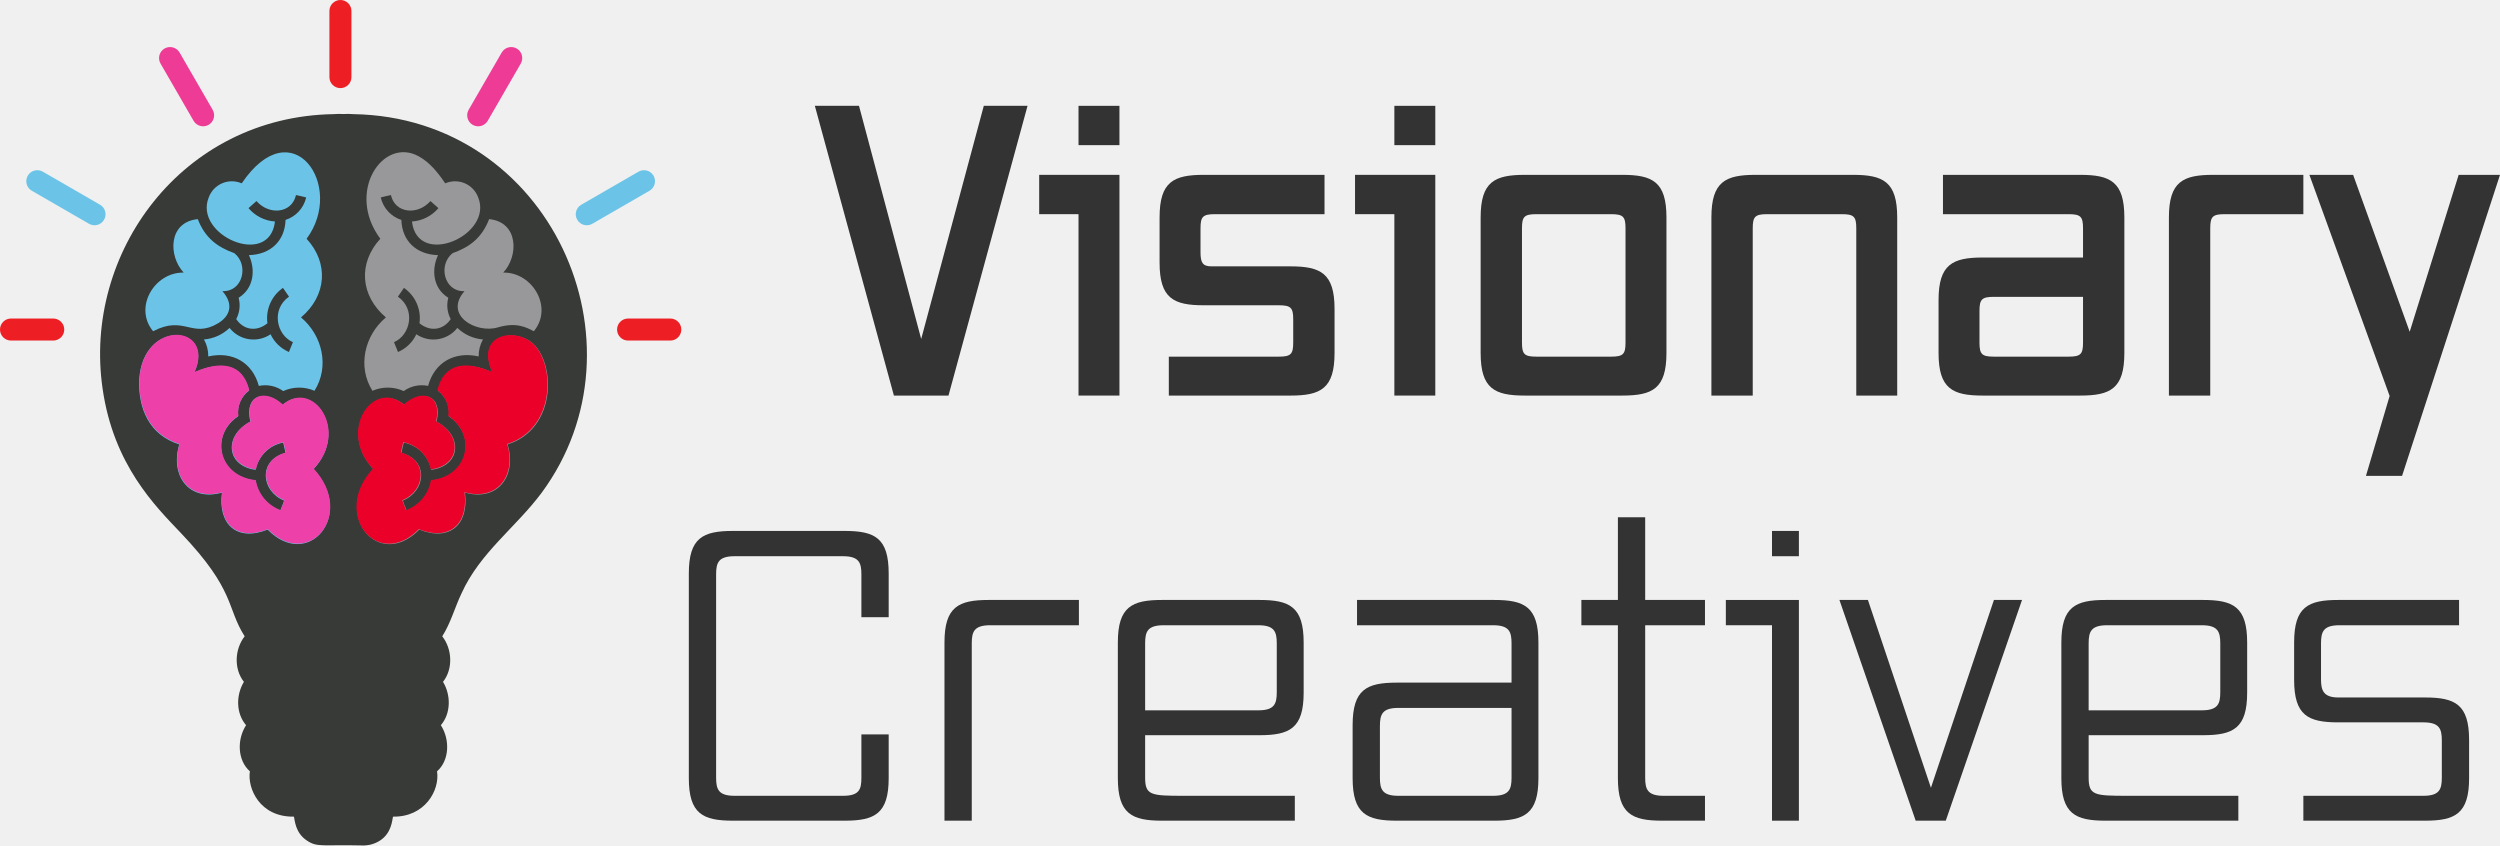
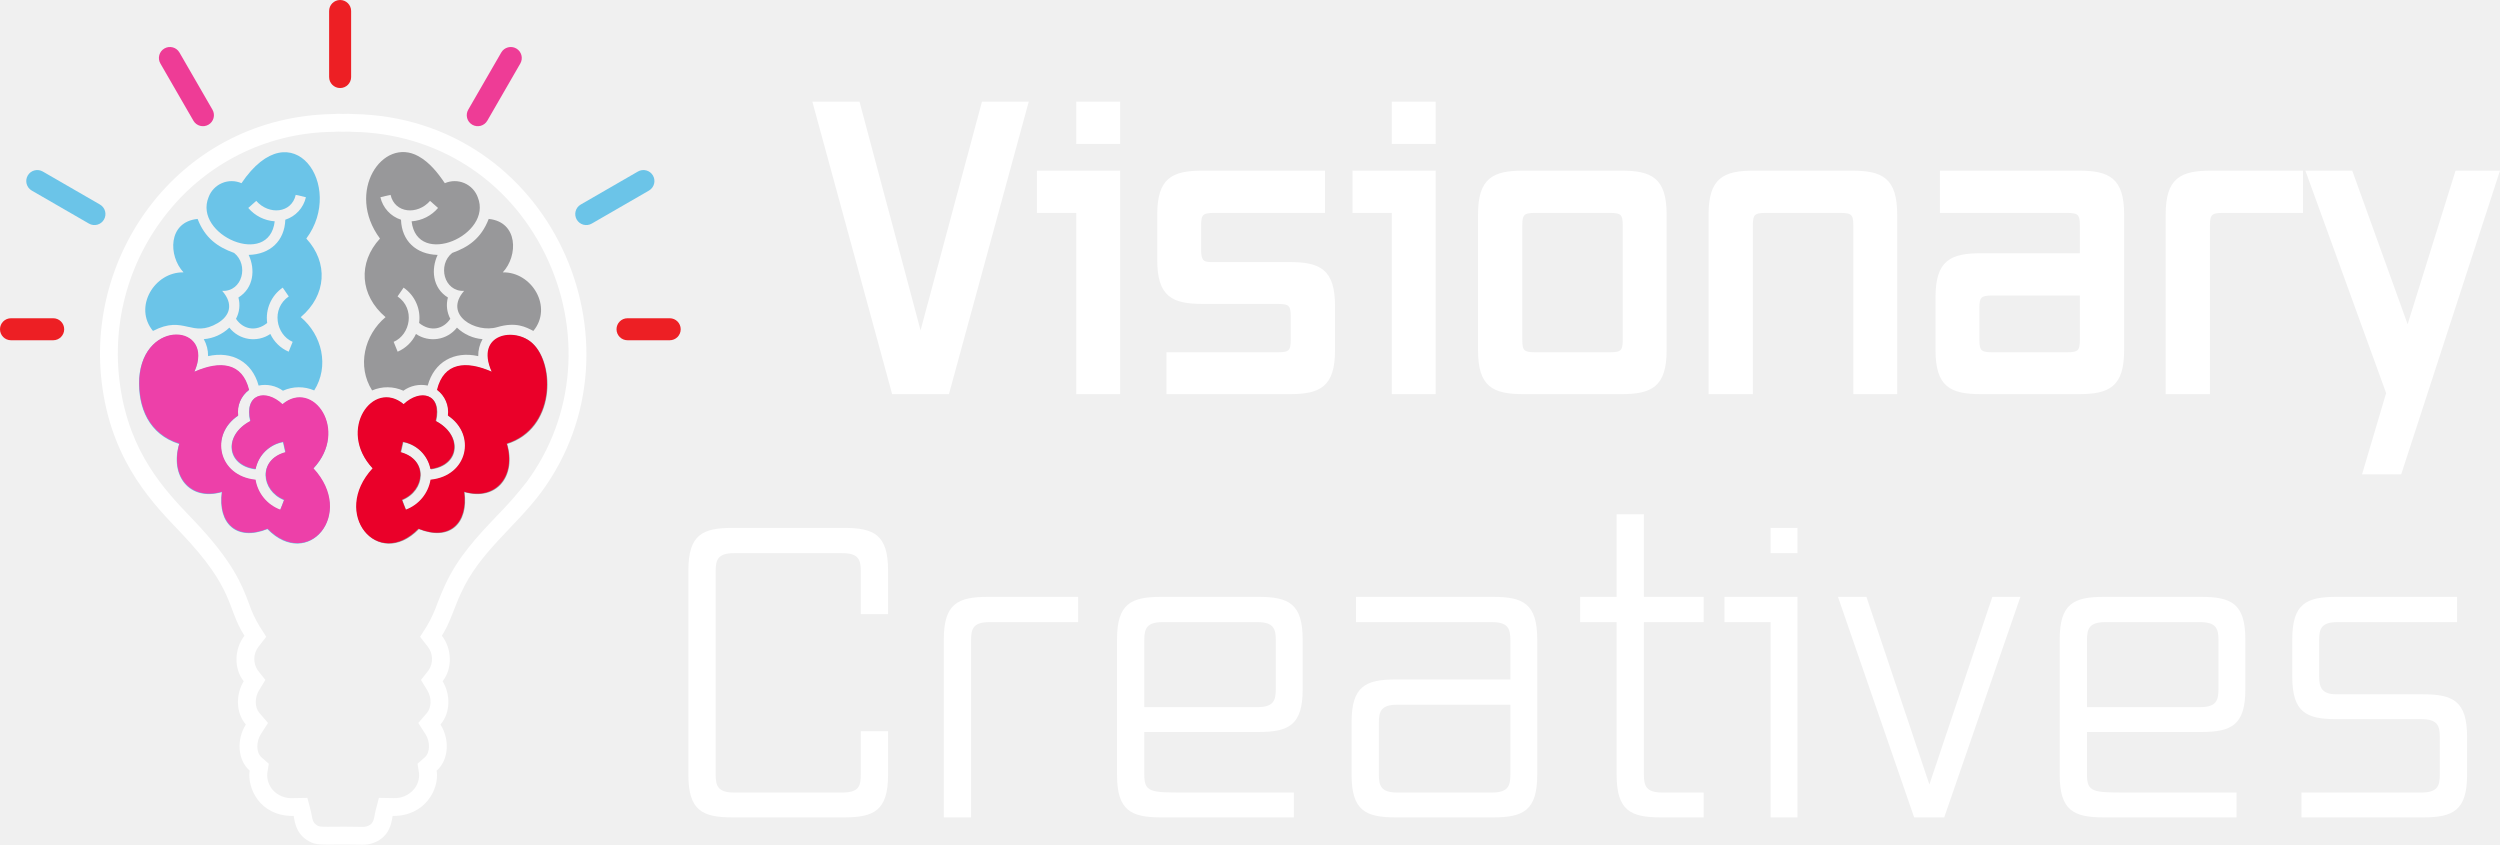
- <svg xmlns="http://www.w3.org/2000/svg" viewBox="0 0 840.953 284.397">
+ <svg xmlns="http://www.w3.org/2000/svg" viewBox="0 0 841.697 284.397">
  <defs>
-     <style>.cls-1{fill:#ed1f24;}.cls-2{fill:#ee3c96;}.cls-3{fill:#6bc4e8;}.cls-4{fill:#373a36;}.cls-5{fill:#98989a;}.cls-6{fill:#ed40a9;}.cls-7{fill:#ea0029;}.cls-8{fill:#333;}</style>
+     <style>.cls-1{fill:#ed1f24;}.cls-2{fill:#ee3c96;}.cls-3{fill:#6bc4e8;}.cls-4,.cls-8{fill:#fff;}.cls-5{fill:#98989a;}.cls-6{fill:#ed40a9;}.cls-7{fill:#ea0029;}.cls-8{stroke:#fff;stroke-miterlimit:10;}</style>
  </defs>
  <g id="Layer_2" data-name="Layer 2">
-     <g id="Horizontal_Logo" data-name="Horizontal Logo">
+     <g id="Dark_Mode_Logo" data-name="Dark Mode Logo">
      <g id="logo">
        <g id="Bulb">
          <g id="light_ray" data-name="light ray">
            <path id="rect5319" class="cls-1" d="M118.217,3.705V25.937a3.704,3.704,0,0,1-3.705,3.704h0a3.705,3.705,0,0,1-3.705-3.704V3.705A3.705,3.705,0,0,1,114.512,0h0A3.705,3.705,0,0,1,118.217,3.705Z" />
            <path id="rect5337" class="cls-2" d="M60.417,17.677,71.533,36.93a3.706,3.706,0,0,1-1.357,5.061v.001A3.705,3.705,0,0,1,65.115,40.635l-11.116-19.253a3.705,3.705,0,0,1,1.356-5.061l.001-.001A3.705,3.705,0,0,1,60.417,17.677Z" />
            <path id="rect5339" class="cls-3" d="M14.398,57.746,33.651,68.862A3.705,3.705,0,0,1,35.008,73.922h0a3.705,3.705,0,0,1-5.061,1.357L10.693,64.164a3.706,3.706,0,0,1-1.356-5.061h0A3.705,3.705,0,0,1,14.398,57.746Z" />
            <path id="rect5345" class="cls-2" d="M168.761,17.677,157.645,36.93a3.706,3.706,0,0,0,1.356,5.062h0a3.705,3.705,0,0,0,5.061-1.356l11.115-19.253a3.704,3.704,0,0,0-1.356-5.061v-.001A3.706,3.706,0,0,0,168.761,17.677Z" />
            <path id="rect5347" class="cls-3" d="M214.778,57.747,195.525,68.862a3.707,3.707,0,0,0-1.356,5.063h.001a3.705,3.705,0,0,0,5.061,1.356L218.484,64.165a3.706,3.706,0,0,0,1.356-5.062h0A3.707,3.707,0,0,0,214.778,57.747Z" />
            <path id="rect5349" class="cls-1" d="M225.475,107.147h-14.202a3.705,3.705,0,0,0-3.705,3.704h0a3.706,3.706,0,0,0,3.705,3.706h14.202a3.705,3.705,0,0,0,3.705-3.706h0A3.705,3.705,0,0,0,225.475,107.147Z" />
            <path id="rect5351" class="cls-1" d="M17.907,107.147H3.705A3.705,3.705,0,0,0,0,110.851H0a3.705,3.705,0,0,0,3.705,3.706h14.202a3.706,3.706,0,0,0,3.706-3.706h0A3.705,3.705,0,0,0,17.907,107.147Z" />
          </g>
-           <path id="light_bulb" data-name="light bulb" class="cls-4" d="M118.853,38.393a21.913,21.913,0,0,0-3.32-.034,21.917,21.917,0,0,0-3.32.034c-50.964.831-84.364,46.677-77.701,92.343,3.675,25.718,17.787,39.568,26.371,48.603,18.459,19.389,15.224,24.992,21.417,34.702-3.36,4.314-3.695,10.957-.253,15.32-2.671,4.395-2.717,10.576.725,14.577-3.15,4.919-2.863,11.868,1.283,15.52-.896,5.731,3.336,15.439,14.821,15.246.282,1.085.401,5.471,4.389,8.061,3.506,2.353,5.11,1.306,18.585,1.63a10.41,10.41,0,0,0,5.954-1.63c3.984-2.587,4.109-6.977,4.39-8.061,10.743.18,15.812-8.903,14.82-15.246,4.18-3.681,4.401-10.649,1.282-15.52,3.442-4.001,3.396-10.182.725-14.577,3.441-4.363,3.107-11.006-.254-15.32,2.856-4.478,4.205-9.684,6.481-14.444,6.208-13.738,18.279-22.191,26.938-33.824C219.208,115.615,185.235,39.475,118.853,38.393Z" />
+           <g id="light_bulb" data-name="light bulb">
+             <path class="cls-4" d="M117.207,44.313a9.473,9.473,0,0,1,1.004.045l.271.029.273.004c28.043.457,52.221,15.765,64.676,40.948,12.539,25.352,10.211,54.806-6.06,76.851a128.138,128.138,0,0,1-10.125,11.533c-6.45,6.792-13.12,13.815-17.44,23.344-.949,1.992-1.726,3.984-2.478,5.912a45.222,45.222,0,0,1-3.62,7.835l-2.278,3.572,2.604,3.342a6.765,6.765,0,0,1,.276,7.916l-2.58,3.271,2.164,3.56c1.473,2.425,1.409,5.74-.147,7.548l-2.913,3.386,2.409,3.762c1.66,2.592,1.569,6.229-.195,7.782l-2.472,2.177.509,3.254a7.322,7.322,0,0,1-1.842,5.482,8.427,8.427,0,0,1-6.736,2.839l-.212-.002-4.722-.08-1.187,4.572c-.108.418-.173.811-.236,1.19-.241,1.458-.514,2.631-1.614,3.345l-.039.025-.038.026a4.477,4.477,0,0,1-2.42.614l-.084-.001c-1.993-.048-3.929-.071-5.915-.071-1.365,0-2.55.011-3.591.02-.783.007-1.481.014-2.11.014-2.873,0-3.038-.11-3.731-.576L106.57,277.758l-.038-.025c-1.1-.715-1.372-1.884-1.612-3.339-.063-.382-.128-.777-.238-1.198l-1.188-4.57-4.721.08-.233.002a8.345,8.345,0,0,1-6.681-2.714,7.701,7.701,0,0,1-1.877-5.608l.509-3.253-2.47-2.176c-1.764-1.554-1.856-5.191-.196-7.783l2.409-3.762-2.913-3.386c-1.555-1.808-1.619-5.123-.146-7.548l2.164-3.561-2.58-3.271a6.767,6.767,0,0,1,.276-7.917l2.603-3.342-2.277-3.571a37.588,37.588,0,0,1-3.542-7.613c-2.34-6.234-5.251-13.992-18.584-27.996l-1.093-1.147c-8.624-9.036-20.435-21.412-23.69-44.189a75.703,75.703,0,0,1,17.294-59.948A72.136,72.136,0,0,1,112.312,44.392l.273-.004.271-.029a9.446,9.446,0,0,1,1.005-.046c.457,0,.967.021,1.409.04l.264.012.264-.012c.442-.02.952-.04,1.409-.04m0-6c-.558,0-1.115.021-1.673.046-.558-.025-1.116-.046-1.673-.046a15.366,15.366,0,0,0-1.647.08c-50.964.831-84.364,46.677-77.701,92.343,3.675,25.718,17.787,39.568,26.371,48.603,18.459,19.389,15.224,24.992,21.417,34.702-3.36,4.314-3.695,10.957-.253,15.32-2.671,4.395-2.717,10.576.725,14.577-3.15,4.919-2.863,11.868,1.283,15.52-.887,5.675,3.254,15.249,14.486,15.249.111,0,.222-.001.335-.003.282,1.085.401,5.471,4.389,8.061,2.074,1.392,3.483,1.594,7.075,1.594,1.47,0,3.305-.034,5.701-.034,1.649,0,3.564.016,5.809.07.063.001.127.001.19.001a10.349,10.349,0,0,0,5.764-1.632c3.984-2.587,4.109-6.977,4.39-8.061.105.002.21.003.314.003,10.528,0,15.489-8.968,14.506-15.249,4.18-3.681,4.401-10.649,1.282-15.52,3.442-4.001,3.396-10.182.725-14.577,3.441-4.363,3.107-11.006-.254-15.32,2.856-4.478,4.205-9.684,6.481-14.444,6.208-13.738,18.279-22.191,26.938-33.824,37.023-50.158,3.05-126.298-63.331-127.38a15.364,15.364,0,0,0-1.647-.08Z" />
+           </g>
          <g id="brain">
            <path class="cls-3" d="M103.134,80.316c7.492,8.135,6.809,19.092-1.875,26.459,7.167,6.007,9.684,16.509,4.526,24.676a12.989,12.989,0,0,0-10.522.095,10.387,10.387,0,0,0-8.199-1.733c-2.163-7.968-8.909-11.729-17.005-9.911a11.286,11.286,0,0,0-1.453-5.715,14.021,14.021,0,0,0,8.612-3.883,10.236,10.236,0,0,0,13.8,2.136,12.031,12.031,0,0,0,6.172,5.968c.447-1.106.881-2.215,1.341-3.314-5.606-2.405-7.357-11.121-1.31-15.296-.682-.987-1.355-1.979-2.036-2.962a12.4,12.4,0,0,0-5.227,11.903c-3.798,3.09-8.166,2.127-10.5-1.406a9.8,9.8,0,0,0,.809-7.17c5.22-3.211,5.708-9.543,3.458-14.342,7.241-.188,12.097-4.732,12.332-11.846A10.381,10.381,0,0,0,102.995,66.413c-1.136-.297-2.279-.569-3.431-.8-1.397,6.215-9.034,6.876-13.288,2.02-.918.771-1.806,1.572-2.69,2.379a12.845,12.845,0,0,0,8.905,4.502C90.635,90.332,65.053,79.106,70.215,66.413a8.272,8.272,0,0,1,11.088-4.737C98.344,36.467,116.282,62.652,103.134,80.316Zm-36.604-6.61c2.459,6.389,6.689,9.45,12.291,11.45,5.004,3.977,2.841,13.08-4.003,12.779,3.877,4.431,2.613,8.356-1.483,10.826-8.886,5.221-11.273-2.871-21.831,2.663-6.654-7.997.456-19.918,10.288-19.728C56.631,86.198,56.467,74.715,66.53,73.706Zm-1.156,51.567c8.709-3.84,16.136-3.095,18.4,6.107a9.321,9.321,0,0,0-3.67,8.647c-9.673,6.473-6.687,20.352,5.842,21.615a13.031,13.031,0,0,0,8.344,10.094c.486-1.089.862-2.221,1.298-3.328-7.801-3.189-8.848-13.554.455-16.042-.265-1.157-.518-2.318-.777-3.478a11.617,11.617,0,0,0-9.275,9.148c-9.849-1.24-10.875-11.417-1.775-16.17-2.153-9.171,5.09-11.014,10.816-5.657,10.264-8.619,22.488,8.743,10.421,21.599,14.223,15.387-1.788,34.294-15.44,20.343-10.419,4.198-16.759-1.842-15.356-12.443-10.891,3.112-17.561-5.493-14.351-16.214-10.168-3.201-13.931-12.19-13.468-22.031C48.232,107.153,72.465,109.318,65.375,125.273Z" />
            <path class="cls-5" d="M149.764,61.677a8.272,8.272,0,0,1,11.089,4.736c5.165,12.7-20.423,23.897-22.277,8.101a12.848,12.848,0,0,0,8.906-4.501c-.883-.808-1.771-1.608-2.69-2.38C140.539,72.488,132.9,71.83,131.503,65.615c-1.153.229-2.294.502-3.43.799a10.38,10.38,0,0,0,6.937,7.562c.234,7.114,5.091,11.658,12.331,11.846-2.228,4.754-1.807,11.103,3.458,14.342a9.796,9.796,0,0,0,.81,7.17c-2.327,3.523-6.692,4.505-10.5,1.406A12.403,12.403,0,0,0,135.883,96.836c-.681.983-1.355,1.976-2.036,2.962,6.044,4.174,4.299,12.89-1.311,15.296.46,1.098.893,2.207,1.341,3.313a12.026,12.026,0,0,0,6.171-5.968,10.239,10.239,0,0,0,13.801-2.136,14.027,14.027,0,0,0,8.611,3.884,11.289,11.289,0,0,0-1.453,5.714c-8.087-1.818-14.84,1.935-17.003,9.911a10.388,10.388,0,0,0-8.2,1.733,12.989,12.989,0,0,0-10.522-.095c-5.164-8.177-2.633-18.675,4.527-24.676-8.687-7.367-9.366-18.326-1.876-26.459-11.677-15.688.813-34.407,12.922-27.735C144.638,54.676,147.383,58.153,149.764,61.677Zm19.513,30.019c9.828-.191,16.944,11.727,10.287,19.728-2.414-1.265-5.794-3.159-12.133-1.287-7.187,2.15-18.303-4.06-11.181-12.202-6.843.301-9.008-8.801-4.002-12.779,5.389-1.926,9.748-4.849,12.29-11.451C174.5,74.705,174.494,86.137,169.277,91.697Zm1.486,57.797c3.204,10.703-3.436,19.332-14.351,16.214,1.402,10.603-4.997,16.618-15.357,12.444-13.742,14.041-29.585-5.042-15.44-20.344-12.081-12.871.141-30.231,10.421-21.599,5.656-5.291,12.988-3.586,10.816,5.657,9.065,4.736,8.112,14.926-1.775,16.171a11.614,11.614,0,0,0-9.276-9.149c-.258,1.159-.512,2.32-.777,3.478,9.288,2.484,8.267,12.852.456,16.043.435,1.106.811,2.237,1.297,3.327a13.032,13.032,0,0,0,8.344-10.094c12.54-1.264,15.512-15.145,5.842-21.615a9.321,9.321,0,0,0-3.67-8.647c2.269-9.229,9.701-9.942,18.399-6.107-5.728-12.89,7.996-15.173,13.852-9.431C186.94,122.927,187.008,144.381,170.763,149.494Z" />
            <path class="cls-6" d="M65.469,125.123c8.708-3.839,16.136-3.094,18.4,6.107a9.319,9.319,0,0,0-3.67,8.648c-9.672,6.472-6.687,20.352,5.842,21.615a13.031,13.031,0,0,0,8.345,10.094c.485-1.089.861-2.221,1.296-3.326-7.8-3.189-8.846-13.556.456-16.044-.264-1.158-.518-2.319-.777-3.477a11.617,11.617,0,0,0-9.276,9.148c-9.849-1.241-10.875-11.417-1.774-16.171-2.153-9.17,5.089-11.014,10.815-5.657,10.265-8.618,22.488,8.743,10.421,21.599,14.223,15.387-1.788,34.294-15.441,20.342-10.419,4.198-16.758-1.843-15.356-12.442-10.89,3.112-17.561-5.493-14.351-16.215-10.168-3.202-13.931-12.188-13.467-22.03C48.328,107.003,72.561,109.169,65.469,125.123Z" />
            <path class="cls-7" d="M170.594,149.345c3.205,10.702-3.435,19.332-14.351,16.214,1.404,10.602-4.994,16.617-15.356,12.442-13.742,14.042-29.584-5.042-15.44-20.342-12.081-12.871.141-30.231,10.421-21.599,5.656-5.292,12.987-3.586,10.816,5.657,9.066,4.735,8.113,14.925-1.773,16.171a11.617,11.617,0,0,0-9.277-9.148c-.259,1.158-.512,2.319-.777,3.477,9.289,2.485,8.268,12.851.455,16.044.437,1.105.813,2.237,1.298,3.327a13.033,13.033,0,0,0,8.344-10.094c12.54-1.262,15.511-15.144,5.842-21.615a9.323,9.323,0,0,0-3.671-8.648c2.27-9.229,9.701-9.941,18.4-6.106-5.729-12.89,7.996-15.174,13.851-9.431C186.773,122.777,186.841,144.231,170.594,149.345Z" />
          </g>
        </g>
-         <g id="text_outline" data-name="text outline">
-           <path class="cls-8" d="M300.693,133.063,274.099,35.597h14.849l20.924,78.432,21.059-78.432H345.646l-26.594,97.466Z" />
-           <path class="cls-8" d="M362.792,133.063V72.045H349.563V58.816h26.999v74.247Zm0-84.236V35.597h13.769V48.826Z" />
-           <path class="cls-8" d="M393.166,133.063V119.968H430.155c4.05,0,4.86-.81,4.86-4.725v-7.83c0-3.914-.81-4.725-4.86-4.725H404.911c-10.125,0-14.849-2.295-14.849-14.31V73.125c0-12.015,4.725-14.31,14.849-14.31H445.544V72.045H408.69c-4.05,0-4.86.81-4.86,4.725v8.1c0,3.375.675,4.726,3.645,4.726h26.594c10.125,0,14.849,2.295,14.849,14.309v14.85c0,12.015-4.725,14.31-14.849,14.31Z" />
-           <path class="cls-8" d="M469.036,133.063V72.045h-13.229V58.816h26.999v74.247Zm0-84.236V35.597h13.769V48.826Z" />
-           <path class="cls-8" d="M512.909,133.063c-10.125,0-14.849-2.295-14.849-14.31V73.125c0-12.015,4.725-14.31,14.849-14.31H545.713c10.125,0,14.85,2.295,14.85,14.31v45.628c0,12.015-4.725,14.31-14.85,14.31Zm33.884-56.293c0-3.915-.81-4.725-4.86-4.725H516.824c-4.05,0-4.86.81-4.86,4.725v38.474c0,3.915.81,4.725,4.86,4.725h25.109c4.05,0,4.86-.81,4.86-4.725Z" />
-           <path class="cls-8" d="M624.416,133.063v-56.293c0-3.915-.81-4.725-4.859-4.725H594.447c-4.05,0-4.859.81-4.859,4.725v56.293H575.683V73.125c0-12.015,4.725-14.31,14.85-14.31h32.804c10.125,0,14.849,2.295,14.849,14.31v59.938Z" />
-           <path class="cls-8" d="M666.941,133.063c-10.125,0-14.849-2.295-14.849-14.31V100.934c0-12.015,4.725-14.31,14.849-14.31H700.69v-9.854c0-3.915-.81-4.725-4.86-4.725H653.577V58.816h46.168c10.125,0,14.85,2.295,14.85,14.31v45.628c0,12.015-4.725,14.31-14.85,14.31ZM700.69,99.854H670.721c-4.05,0-4.86.811-4.86,4.726v10.664c0,3.915.81,4.725,4.86,4.725h25.109c4.05,0,4.86-.81,4.86-4.725Z" />
-           <path class="cls-8" d="M729.581,133.063V73.125c0-12.015,4.725-14.31,14.85-14.31h30.374V72.045h-26.459c-4.05,0-4.859.81-4.859,4.725v56.293Z" />
-           <path class="cls-8" d="M795.865,160.062l7.964-26.864L776.83,58.816h14.714l19.034,52.783,16.47-52.783h13.904l-32.938,101.246Z" />
-           <path class="cls-8" d="M246.558,276.063c-10.125,0-14.85-2.295-14.85-14.31V192.906c0-12.015,4.725-14.31,14.85-14.31h37.528c10.125,0,14.85,2.295,14.85,14.31v14.714h-9.18V193.176c0-3.915-.81-6.074-6.21-6.074H247.098c-5.4,0-6.21,2.159-6.21,6.074v68.442c0,3.915.81,6.074,6.21,6.074H283.546c5.535,0,6.21-2.159,6.21-6.074V247.039h9.18v14.714c0,12.015-4.725,14.31-14.85,14.31Z" />
-           <path class="cls-8" d="M317.703,276.063v-59.938c0-12.015,4.725-14.31,14.849-14.31h30.374v8.505h-29.834c-5.4,0-6.209,2.16-6.209,6.074v59.668Z" />
-           <path class="cls-8" d="M390.872,276.063c-10.125,0-14.85-2.295-14.85-14.31V216.125c0-12.015,4.725-14.31,14.85-14.31H423.676c10.125,0,14.849,2.295,14.849,14.31v16.874c0,12.015-4.725,14.31-14.849,14.31H385.202v14.31c0,5.939,2.025,6.074,13.095,6.074h37.258v8.37Zm38.608-59.668c0-3.914-.81-6.074-6.21-6.074h-31.858c-5.4,0-6.21,2.16-6.21,6.074v22.545h38.068c5.4,0,6.21-2.16,6.21-6.075Z" />
-           <path class="cls-8" d="M469.846,276.063c-10.125,0-14.85-2.295-14.85-14.31V243.934c0-12.015,4.725-14.31,14.85-14.31H508.455v-13.229c0-3.914-.81-6.074-6.21-6.074H456.481v-8.505h46.168c10.125,0,14.849,2.295,14.849,14.31v45.628c0,12.015-4.725,14.31-14.849,14.31Zm38.608-37.934H470.386c-5.399,0-6.209,2.16-6.209,6.075v17.414c0,3.915.81,6.074,6.209,6.074h31.859c5.4,0,6.21-2.159,6.21-6.074Z" />
-           <path class="cls-8" d="M559.079,276.063c-10.125,0-14.85-2.295-14.85-14.31V210.321H531.945v-8.505h12.285V174.007h9.18v27.809h20.114v8.505H553.409v51.298c0,3.915.81,6.074,6.21,6.074h13.904v8.37Z" />
-           <path class="cls-8" d="M596.068,276.063V210.321H580.543v-8.505h24.569v74.247Zm0-88.961v-8.505h9.045v8.505Z" />
-           <path class="cls-8" d="M644.397,276.063l-25.649-74.247H628.333l21.194,63.178,21.194-63.178h9.45L654.522,276.063Z" />
-           <path class="cls-8" d="M708.251,276.063c-10.125,0-14.85-2.295-14.85-14.31V216.125c0-12.015,4.725-14.31,14.85-14.31h32.804c10.125,0,14.849,2.295,14.849,14.31v16.874c0,12.015-4.725,14.31-14.849,14.31H702.582v14.31c0,5.939,2.025,6.074,13.095,6.074h37.258v8.37Zm38.608-59.668c0-3.914-.81-6.074-6.21-6.074h-31.858c-5.4,0-6.21,2.16-6.21,6.074v22.545h38.068c5.4,0,6.21-2.16,6.21-6.075Z" />
-           <path class="cls-8" d="M774.806,276.063v-8.37h40.364c5.399,0,6.21-2.159,6.21-6.074V249.064c0-3.915-.811-6.074-6.21-6.074H786.55c-10.125,0-14.849-2.295-14.849-14.31V216.125c0-12.015,4.725-14.31,14.849-14.31H827.184v8.505H786.956c-5.4,0-6.21,2.16-6.21,6.074v12.149c0,3.646.81,6.075,5.805,6.075h29.159c10.124,0,14.85,2.295,14.85,14.31v12.824c0,12.015-4.726,14.31-14.85,14.31Z" />
+         <g id="outline_text" data-name="outline text">
+           <path class="cls-8" d="M300.749,132.199,274.155,34.734h14.849l20.924,78.432,21.059-78.432H345.702L319.108,132.199Z" />
+           <path class="cls-8" d="M362.849,132.199V71.182H349.619V57.952h26.999V132.199Zm0-84.236V34.734h13.769V47.963Z" />
+           <path class="cls-8" d="M393.222,132.199V119.105h36.989c4.05,0,4.86-.81,4.86-4.725V106.55c0-3.914-.81-4.725-4.86-4.725H404.967c-10.125,0-14.849-2.295-14.849-14.31V72.262c0-12.015,4.725-14.31,14.849-14.31H445.6V71.182H408.746c-4.05,0-4.86.81-4.86,4.725V84.006c0,3.375.675,4.726,3.645,4.726h26.594c10.125,0,14.849,2.295,14.849,14.309v14.85c0,12.015-4.725,14.31-14.849,14.31Z" />
+           <path class="cls-8" d="M469.092,132.199V71.182H455.863V57.952h26.999V132.199Zm0-84.236V34.734h13.769V47.963Z" />
+           <path class="cls-8" d="M512.965,132.199c-10.125,0-14.849-2.295-14.849-14.31V72.262c0-12.015,4.725-14.31,14.849-14.31h32.804c10.125,0,14.85,2.295,14.85,14.31v45.628c0,12.015-4.725,14.31-14.85,14.31Zm33.884-56.293c0-3.915-.81-4.725-4.86-4.725H516.88c-4.05,0-4.86.81-4.86,4.725v38.474c0,3.915.81,4.725,4.86,4.725h25.109c4.05,0,4.86-.81,4.86-4.725Z" />
+           <path class="cls-8" d="M624.472,132.199v-56.293c0-3.915-.81-4.725-4.859-4.725H594.503c-4.05,0-4.859.81-4.859,4.725v56.293H575.739V72.262c0-12.015,4.725-14.31,14.85-14.31h32.804c10.125,0,14.849,2.295,14.849,14.31v59.938Z" />
+           <path class="cls-8" d="M666.997,132.199c-10.125,0-14.849-2.295-14.849-14.31V100.07c0-12.015,4.725-14.31,14.849-14.31H700.746V75.906c0-3.915-.81-4.725-4.86-4.725H653.633V57.952h46.168c10.125,0,14.85,2.295,14.85,14.31v45.628c0,12.015-4.725,14.31-14.85,14.31Zm33.749-33.209H670.777c-4.05,0-4.86.811-4.86,4.726v10.664c0,3.915.81,4.725,4.86,4.725h25.109c4.05,0,4.86-.81,4.86-4.725Z" />
+           <path class="cls-8" d="M729.637,132.199V72.262c0-12.015,4.725-14.31,14.85-14.31h30.374V71.182h-26.459c-4.05,0-4.859.81-4.859,4.725v56.293Z" />
+           <path class="cls-8" d="M795.921,159.198l7.964-26.864L776.886,57.952h14.714l19.034,52.783,16.47-52.783h13.904L808.07,159.198Z" />
+           <path class="cls-4" d="M246.614,275.199c-10.125,0-14.85-2.295-14.85-14.31V192.043c0-12.015,4.725-14.31,14.85-14.31h37.528c10.125,0,14.85,2.295,14.85,14.31V206.757h-9.18V192.313c0-3.915-.81-6.074-6.21-6.074H247.154c-5.4,0-6.21,2.159-6.21,6.074v68.442c0,3.915.81,6.074,6.21,6.074h36.448c5.535,0,6.21-2.159,6.21-6.074V246.176h9.18v14.714c0,12.015-4.725,14.31-14.85,14.31Z" />
+           <path class="cls-4" d="M317.759,275.199V215.262c0-12.015,4.725-14.31,14.849-14.31h30.374v8.505h-29.834c-5.4,0-6.209,2.16-6.209,6.074v59.668Z" />
+           <path class="cls-4" d="M390.928,275.199c-10.125,0-14.85-2.295-14.85-14.31V215.262c0-12.015,4.725-14.31,14.85-14.31h32.804c10.125,0,14.849,2.295,14.849,14.31v16.874c0,12.015-4.725,14.31-14.849,14.31H385.258v14.31c0,5.939,2.025,6.074,13.095,6.074h37.258v8.37Zm38.608-59.668c0-3.914-.81-6.074-6.21-6.074H391.468c-5.4,0-6.21,2.16-6.21,6.074v22.545h38.068c5.4,0,6.21-2.16,6.21-6.075Z" />
+           <path class="cls-4" d="M469.902,275.199c-10.125,0-14.85-2.295-14.85-14.31V243.07c0-12.015,4.725-14.31,14.85-14.31h38.608V215.531c0-3.914-.81-6.074-6.21-6.074H456.537v-8.505H502.706c10.125,0,14.849,2.295,14.849,14.31v45.628c0,12.015-4.725,14.31-14.849,14.31Zm38.608-37.934H470.442c-5.399,0-6.209,2.16-6.209,6.075v17.414c0,3.915.81,6.074,6.209,6.074h31.859c5.4,0,6.21-2.159,6.21-6.074Z" />
+           <path class="cls-4" d="M559.135,275.199c-10.125,0-14.85-2.295-14.85-14.31V209.457H532.001v-8.505h12.285V173.144h9.18v27.809h20.114v8.505H553.465v51.298c0,3.915.81,6.074,6.21,6.074h13.904v8.37Z" />
+           <path class="cls-4" d="M596.124,275.199V209.457H580.6v-8.505h24.569V275.199Zm0-88.961v-8.505h9.045v8.505Z" />
+           <path class="cls-4" d="M644.454,275.199l-25.649-74.247h9.584l21.194,63.178,21.194-63.178h9.45L654.578,275.199Z" />
+           <path class="cls-4" d="M708.308,275.199c-10.125,0-14.85-2.295-14.85-14.31V215.262c0-12.015,4.725-14.31,14.85-14.31h32.804c10.125,0,14.849,2.295,14.849,14.31v16.874c0,12.015-4.725,14.31-14.849,14.31H702.638v14.31c0,5.939,2.025,6.074,13.095,6.074h37.258v8.37Zm38.608-59.668c0-3.914-.81-6.074-6.21-6.074h-31.858c-5.4,0-6.21,2.16-6.21,6.074v22.545H740.706c5.4,0,6.21-2.16,6.21-6.075Z" />
+           <path class="cls-4" d="M774.862,275.199v-8.37h40.364c5.399,0,6.21-2.159,6.21-6.074V248.2c0-3.915-.811-6.074-6.21-6.074H786.606c-10.125,0-14.849-2.295-14.849-14.31V215.262c0-12.015,4.725-14.31,14.849-14.31h40.634v8.505H787.012c-5.4,0-6.21,2.16-6.21,6.074v12.149c0,3.646.81,6.075,5.805,6.075h29.159c10.124,0,14.85,2.295,14.85,14.31v12.824c0,12.015-4.726,14.31-14.85,14.31Z" />
        </g>
      </g>
    </g>
  </g>
</svg>
